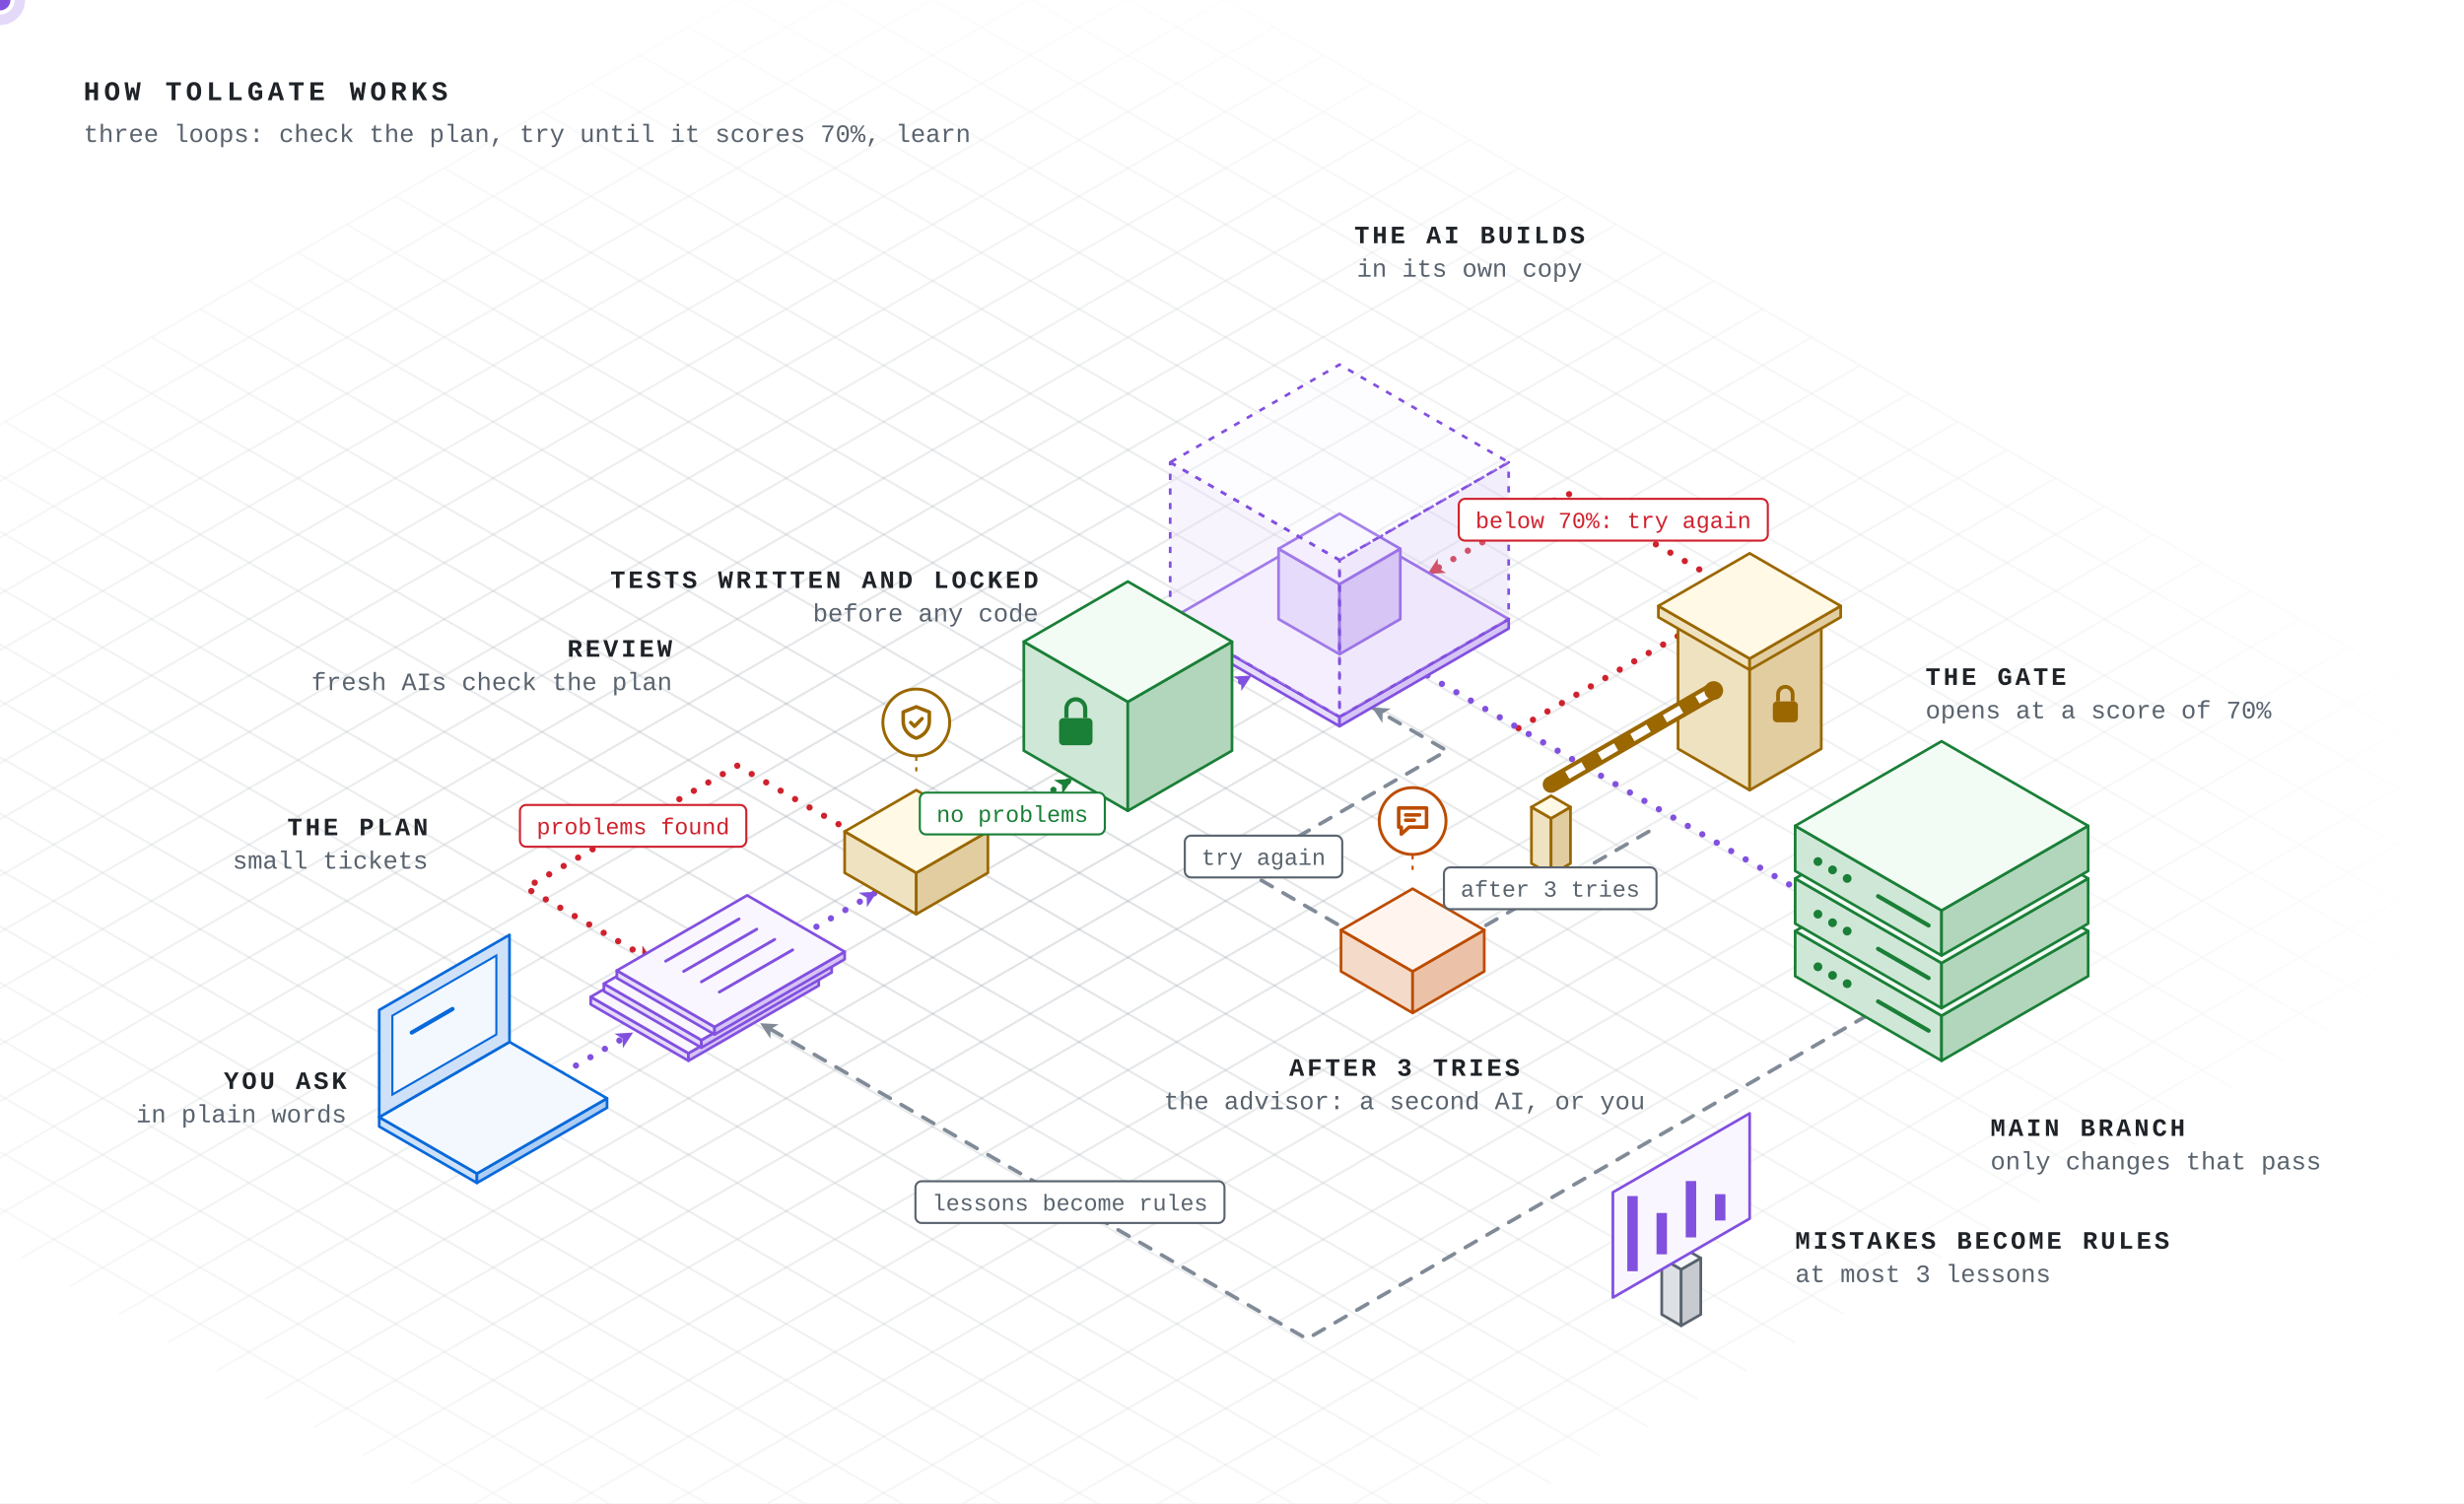
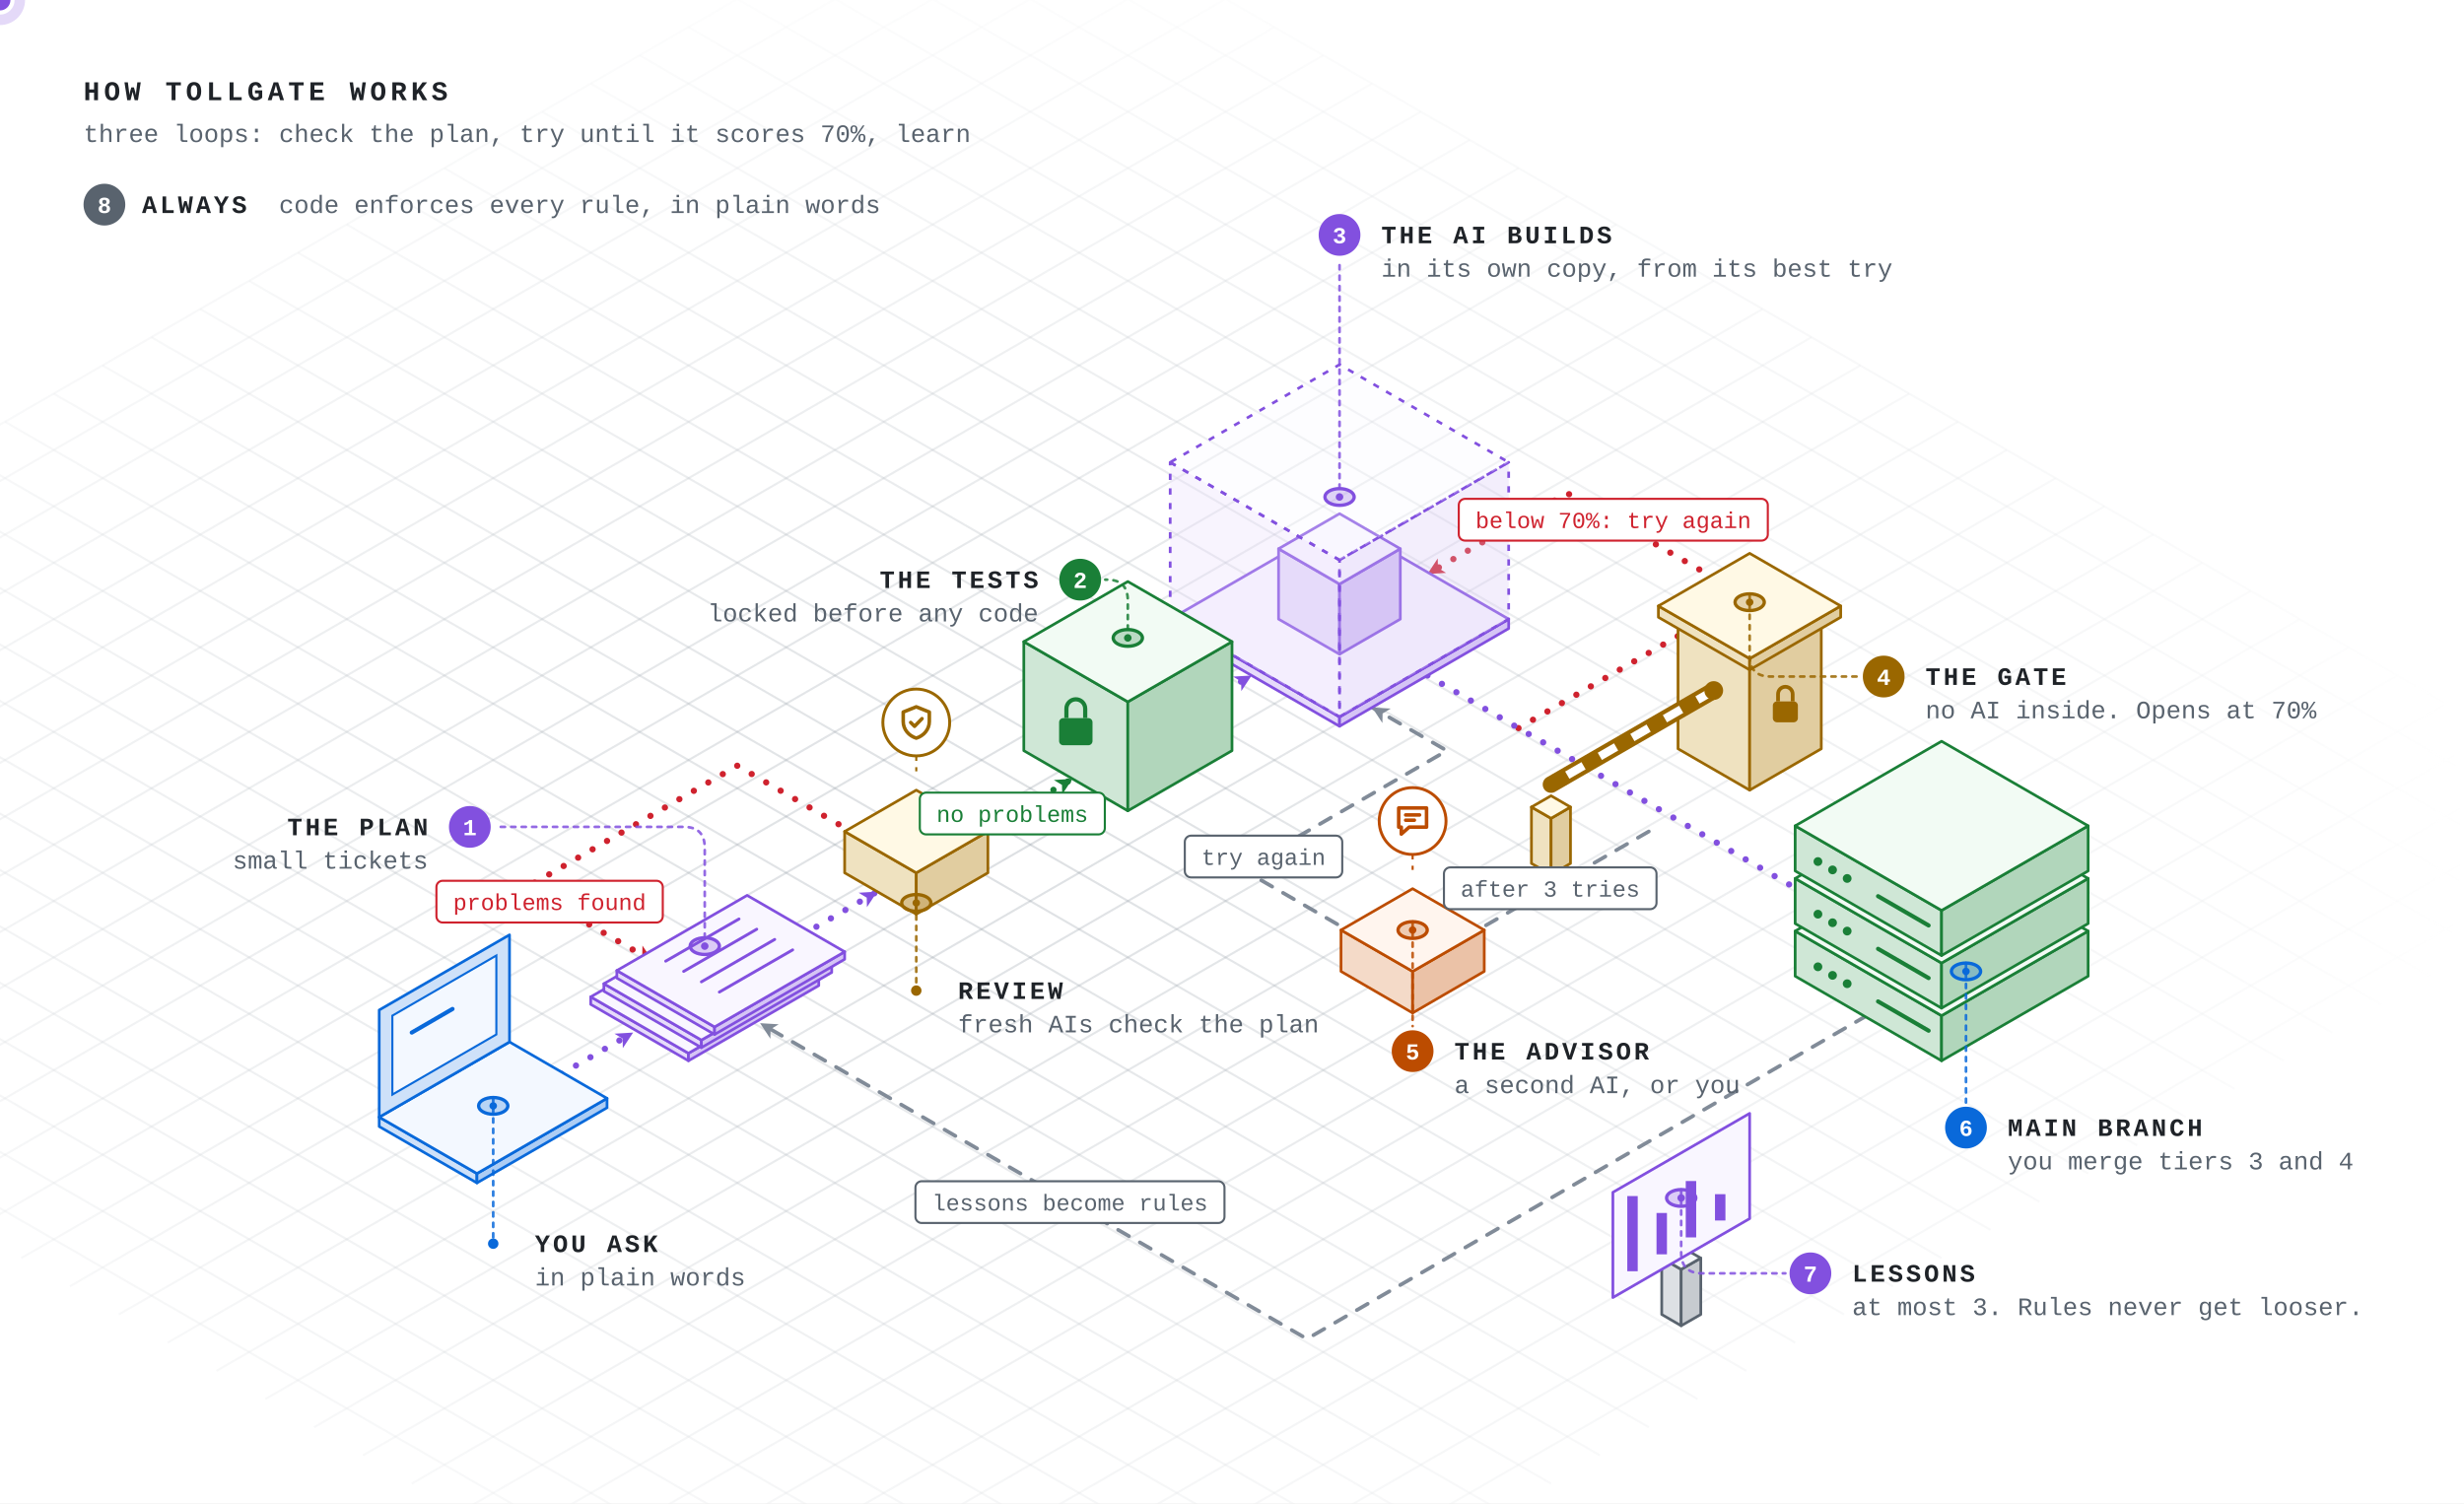
<svg xmlns="http://www.w3.org/2000/svg" viewBox="0 0 1180 720" width="1180" height="720" role="img" aria-labelledby="title desc" font-family="ui-monospace, SFMono-Regular, 'JetBrains Mono', 'Cascadia Mono', Menlo, Consolas, 'Liberation Mono', monospace">
  <defs>
    <radialGradient id="glow" cx="0.398" cy="0.556" r="0.6">
      <stop offset="0" stop-color="#fff" stop-opacity="1" />
      <stop offset="1" stop-color="#fff" stop-opacity="0" />
    </radialGradient>
    <mask id="fade">
      <rect width="1180" height="720" fill="url(#glow)" />
    </mask>
    <marker id="arrow-main" viewBox="0 0 10 10" refX="9" refY="5" markerWidth="10" markerHeight="10" markerUnits="userSpaceOnUse" orient="auto-start-reverse">
      <path d="M1,1 L9,5 L1,9 L3.2,5 z" fill="#8250df" />
    </marker>
    <marker id="arrow-side" viewBox="0 0 10 10" refX="9" refY="5" markerWidth="10" markerHeight="10" markerUnits="userSpaceOnUse" orient="auto-start-reverse">
      <path d="M1,1 L9,5 L1,9 L3.2,5 z" fill="#818b98" />
    </marker>
    <marker id="arrow-fail" viewBox="0 0 10 10" refX="9" refY="5" markerWidth="10" markerHeight="10" markerUnits="userSpaceOnUse" orient="auto-start-reverse">
      <path d="M1,1 L9,5 L1,9 L3.2,5 z" fill="#cf222e" />
    </marker>
    <marker id="arrow-pass" viewBox="0 0 10 10" refX="9" refY="5" markerWidth="10" markerHeight="10" markerUnits="userSpaceOnUse" orient="auto-start-reverse">
      <path d="M1,1 L9,5 L1,9 L3.2,5 z" fill="#1a7f37" />
    </marker>
  </defs>
-   <style>.main{stroke-width:3;stroke-dasharray:0 8;animation:flow .8s linear infinite}.side{stroke-width:1.8;stroke-dasharray:6 6;animation:side 1.6s linear infinite}@keyframes flow{to{stroke-dashoffset:-8}}@keyframes side{to{stroke-dashoffset:-12}}.still-arm{display:none}@media (prefers-reduced-motion:reduce){.main,.side{animation:none}.ticket,.moving-arm{display:none}.still-arm{display:inline}}</style>
+   <style>.main{stroke-width:3;stroke-dasharray:0 8;animation:flow .8s linear infinite}.side{stroke-width:1.8;stroke-dasharray:6 6;animation:side 1.6s linear infinite}@keyframes flow{to{stroke-dashoffset:-8}}@keyframes side{to{stroke-dashoffset:-12}}.still-arm{display:none}.pulse{transform-box:fill-box;transform-origin:center;opacity:0;animation:pulse 4.2s ease-out infinite}@keyframes pulse{0%{transform:scale(1);opacity:.8}25%{transform:scale(2.5);opacity:0}100%{opacity:0}}@media (prefers-reduced-motion:reduce){.main,.side,.pulse{animation:none}.ticket,.moving-arm{display:none}.still-arm{display:inline}}</style>
  <rect width="1180" height="720" fill="#ffffff" />
  <g mask="url(#fade)">
    <line x1="470.0" y1="-68.0" x2="-340.6" y2="400.0" stroke="#818b98" stroke-opacity="0.28" stroke-width="1" />
    <line x1="470.0" y1="-68.0" x2="1280.6" y2="400.0" stroke="#818b98" stroke-opacity="0.28" stroke-width="1" />
    <line x1="493.4" y1="-54.5" x2="-317.2" y2="413.5" stroke="#818b98" stroke-opacity="0.28" stroke-width="1" />
    <line x1="446.6" y1="-54.5" x2="1257.2" y2="413.5" stroke="#818b98" stroke-opacity="0.28" stroke-width="1" />
    <line x1="516.8" y1="-41.0" x2="-293.8" y2="427.0" stroke="#818b98" stroke-opacity="0.28" stroke-width="1" />
    <line x1="423.2" y1="-41.0" x2="1233.8" y2="427.0" stroke="#818b98" stroke-opacity="0.28" stroke-width="1" />
    <line x1="540.1" y1="-27.5" x2="-270.4" y2="440.5" stroke="#818b98" stroke-opacity="0.28" stroke-width="1" />
    <line x1="399.9" y1="-27.5" x2="1210.4" y2="440.5" stroke="#818b98" stroke-opacity="0.28" stroke-width="1" />
    <line x1="563.5" y1="-14.0" x2="-247.0" y2="454.0" stroke="#818b98" stroke-opacity="0.28" stroke-width="1" />
    <line x1="376.5" y1="-14.0" x2="1187.0" y2="454.0" stroke="#818b98" stroke-opacity="0.28" stroke-width="1" />
    <line x1="586.9" y1="-0.5" x2="-223.7" y2="467.5" stroke="#818b98" stroke-opacity="0.28" stroke-width="1" />
    <line x1="353.1" y1="-0.5" x2="1163.7" y2="467.5" stroke="#818b98" stroke-opacity="0.28" stroke-width="1" />
    <line x1="610.3" y1="13.0" x2="-200.3" y2="481.0" stroke="#818b98" stroke-opacity="0.28" stroke-width="1" />
    <line x1="329.7" y1="13.0" x2="1140.3" y2="481.0" stroke="#818b98" stroke-opacity="0.28" stroke-width="1" />
    <line x1="633.7" y1="26.5" x2="-176.9" y2="494.5" stroke="#818b98" stroke-opacity="0.28" stroke-width="1" />
    <line x1="306.3" y1="26.5" x2="1116.9" y2="494.5" stroke="#818b98" stroke-opacity="0.28" stroke-width="1" />
    <line x1="657.1" y1="40.0" x2="-153.5" y2="508.0" stroke="#818b98" stroke-opacity="0.28" stroke-width="1" />
    <line x1="282.9" y1="40.0" x2="1093.5" y2="508.0" stroke="#818b98" stroke-opacity="0.28" stroke-width="1" />
    <line x1="680.4" y1="53.5" x2="-130.1" y2="521.5" stroke="#818b98" stroke-opacity="0.28" stroke-width="1" />
    <line x1="259.6" y1="53.5" x2="1070.1" y2="521.5" stroke="#818b98" stroke-opacity="0.28" stroke-width="1" />
    <line x1="703.8" y1="67.0" x2="-106.8" y2="535.0" stroke="#818b98" stroke-opacity="0.28" stroke-width="1" />
    <line x1="236.2" y1="67.0" x2="1046.8" y2="535.0" stroke="#818b98" stroke-opacity="0.28" stroke-width="1" />
    <line x1="727.2" y1="80.5" x2="-83.4" y2="548.5" stroke="#818b98" stroke-opacity="0.28" stroke-width="1" />
    <line x1="212.8" y1="80.5" x2="1023.4" y2="548.5" stroke="#818b98" stroke-opacity="0.28" stroke-width="1" />
    <line x1="750.6" y1="94.0" x2="-60.0" y2="562.0" stroke="#818b98" stroke-opacity="0.28" stroke-width="1" />
    <line x1="189.4" y1="94.0" x2="1000.0" y2="562.0" stroke="#818b98" stroke-opacity="0.28" stroke-width="1" />
    <line x1="774.0" y1="107.5" x2="-36.6" y2="575.5" stroke="#818b98" stroke-opacity="0.28" stroke-width="1" />
    <line x1="166.0" y1="107.5" x2="976.6" y2="575.5" stroke="#818b98" stroke-opacity="0.28" stroke-width="1" />
    <line x1="797.3" y1="121.0" x2="-13.2" y2="589.0" stroke="#818b98" stroke-opacity="0.28" stroke-width="1" />
    <line x1="142.7" y1="121.0" x2="953.2" y2="589.0" stroke="#818b98" stroke-opacity="0.28" stroke-width="1" />
    <line x1="820.7" y1="134.5" x2="10.2" y2="602.5" stroke="#818b98" stroke-opacity="0.28" stroke-width="1" />
    <line x1="119.3" y1="134.5" x2="929.8" y2="602.5" stroke="#818b98" stroke-opacity="0.28" stroke-width="1" />
    <line x1="844.1" y1="148.0" x2="33.5" y2="616.0" stroke="#818b98" stroke-opacity="0.28" stroke-width="1" />
    <line x1="95.9" y1="148.0" x2="906.5" y2="616.0" stroke="#818b98" stroke-opacity="0.28" stroke-width="1" />
    <line x1="867.5" y1="161.5" x2="56.9" y2="629.5" stroke="#818b98" stroke-opacity="0.28" stroke-width="1" />
    <line x1="72.5" y1="161.5" x2="883.1" y2="629.5" stroke="#818b98" stroke-opacity="0.28" stroke-width="1" />
    <line x1="890.9" y1="175.0" x2="80.3" y2="643.0" stroke="#818b98" stroke-opacity="0.28" stroke-width="1" />
    <line x1="49.1" y1="175.0" x2="859.7" y2="643.0" stroke="#818b98" stroke-opacity="0.28" stroke-width="1" />
    <line x1="914.3" y1="188.5" x2="103.7" y2="656.5" stroke="#818b98" stroke-opacity="0.28" stroke-width="1" />
    <line x1="25.7" y1="188.5" x2="836.3" y2="656.5" stroke="#818b98" stroke-opacity="0.28" stroke-width="1" />
    <line x1="937.6" y1="202.0" x2="127.1" y2="670.0" stroke="#818b98" stroke-opacity="0.28" stroke-width="1" />
    <line x1="2.4" y1="202.0" x2="812.9" y2="670.0" stroke="#818b98" stroke-opacity="0.28" stroke-width="1" />
    <line x1="961.0" y1="215.5" x2="150.4" y2="683.5" stroke="#818b98" stroke-opacity="0.28" stroke-width="1" />
    <line x1="-21.0" y1="215.5" x2="789.6" y2="683.5" stroke="#818b98" stroke-opacity="0.28" stroke-width="1" />
    <line x1="984.4" y1="229.0" x2="173.8" y2="697.0" stroke="#818b98" stroke-opacity="0.28" stroke-width="1" />
    <line x1="-44.4" y1="229.0" x2="766.2" y2="697.0" stroke="#818b98" stroke-opacity="0.28" stroke-width="1" />
    <line x1="1007.8" y1="242.5" x2="197.2" y2="710.5" stroke="#818b98" stroke-opacity="0.28" stroke-width="1" />
    <line x1="-67.8" y1="242.5" x2="742.8" y2="710.5" stroke="#818b98" stroke-opacity="0.28" stroke-width="1" />
    <line x1="1031.2" y1="256.0" x2="220.6" y2="724.0" stroke="#818b98" stroke-opacity="0.28" stroke-width="1" />
    <line x1="-91.2" y1="256.0" x2="719.4" y2="724.0" stroke="#818b98" stroke-opacity="0.28" stroke-width="1" />
    <line x1="1054.6" y1="269.5" x2="244.0" y2="737.5" stroke="#818b98" stroke-opacity="0.28" stroke-width="1" />
    <line x1="-114.6" y1="269.5" x2="696.0" y2="737.5" stroke="#818b98" stroke-opacity="0.28" stroke-width="1" />
    <line x1="1077.9" y1="283.0" x2="267.4" y2="751.0" stroke="#818b98" stroke-opacity="0.28" stroke-width="1" />
    <line x1="-137.9" y1="283.0" x2="672.6" y2="751.0" stroke="#818b98" stroke-opacity="0.28" stroke-width="1" />
    <line x1="1101.3" y1="296.5" x2="290.7" y2="764.5" stroke="#818b98" stroke-opacity="0.28" stroke-width="1" />
    <line x1="-161.3" y1="296.5" x2="649.3" y2="764.5" stroke="#818b98" stroke-opacity="0.28" stroke-width="1" />
    <line x1="1124.7" y1="310.0" x2="314.1" y2="778.0" stroke="#818b98" stroke-opacity="0.28" stroke-width="1" />
    <line x1="-184.7" y1="310.0" x2="625.9" y2="778.0" stroke="#818b98" stroke-opacity="0.28" stroke-width="1" />
    <line x1="1148.1" y1="323.5" x2="337.5" y2="791.5" stroke="#818b98" stroke-opacity="0.28" stroke-width="1" />
    <line x1="-208.1" y1="323.5" x2="602.5" y2="791.5" stroke="#818b98" stroke-opacity="0.28" stroke-width="1" />
    <line x1="1171.5" y1="337.0" x2="360.9" y2="805.0" stroke="#818b98" stroke-opacity="0.28" stroke-width="1" />
    <line x1="-231.5" y1="337.0" x2="579.1" y2="805.0" stroke="#818b98" stroke-opacity="0.28" stroke-width="1" />
    <line x1="1194.8" y1="350.5" x2="384.3" y2="818.5" stroke="#818b98" stroke-opacity="0.28" stroke-width="1" />
    <line x1="-254.8" y1="350.5" x2="555.7" y2="818.5" stroke="#818b98" stroke-opacity="0.28" stroke-width="1" />
    <line x1="1218.2" y1="364.0" x2="407.6" y2="832.0" stroke="#818b98" stroke-opacity="0.28" stroke-width="1" />
    <line x1="-278.2" y1="364.0" x2="532.4" y2="832.0" stroke="#818b98" stroke-opacity="0.28" stroke-width="1" />
    <line x1="1241.6" y1="377.5" x2="431.0" y2="845.5" stroke="#818b98" stroke-opacity="0.28" stroke-width="1" />
    <line x1="-301.6" y1="377.5" x2="509.0" y2="845.5" stroke="#818b98" stroke-opacity="0.28" stroke-width="1" />
    <line x1="1265.0" y1="391.0" x2="454.4" y2="859.0" stroke="#818b98" stroke-opacity="0.28" stroke-width="1" />
    <line x1="-325.0" y1="391.0" x2="485.6" y2="859.0" stroke="#818b98" stroke-opacity="0.28" stroke-width="1" />
  </g>
  <polyline class="main" points="415.4,402.7 353.1,366.7 251.8,425.2 312.6,460.3" fill="none" stroke="#cf222e" stroke-linecap="round" stroke-linejoin="round" marker-end="url(#arrow-fail)" />
  <polyline class="main" points="727.2,348.7 836.3,285.7 750.6,236.2 683.6,274.9" fill="none" stroke="#cf222e" stroke-linecap="round" stroke-linejoin="round" marker-end="url(#arrow-fail)" />
  <polyline class="side" points="894.0,486.4 625.9,641.2 364.0,490.0" fill="none" stroke="#818b98" stroke-linecap="round" stroke-linejoin="round" marker-end="url(#arrow-side)" />
  <polyline class="side" points="789.6,398.2 695.2,452.6" fill="none" stroke="#818b98" stroke-linecap="round" stroke-linejoin="round" marker-end="url(#arrow-side)" />
  <polyline class="side" points="650.8,448.6 594.7,416.2 692.9,359.5 657.1,338.8" fill="none" stroke="#818b98" stroke-linecap="round" stroke-linejoin="round" marker-end="url(#arrow-side)" />
  <polyline class="main" points="268.9,514.3 303.2,494.5" fill="none" stroke="#8250df" stroke-linecap="round" stroke-linejoin="round" marker-end="url(#arrow-main)" />
  <polyline class="main" points="370.2,455.8 420.1,427.0" fill="none" stroke="#8250df" stroke-linecap="round" stroke-linejoin="round" marker-end="url(#arrow-main)" />
  <polyline class="main" points="456.0,406.3 513.6,373.0" fill="none" stroke="#1a7f37" stroke-linecap="round" stroke-linejoin="round" marker-end="url(#arrow-pass)" />
  <polyline class="main" points="566.6,342.4 599.4,323.5" fill="none" stroke="#8250df" stroke-linecap="round" stroke-linejoin="round" marker-end="url(#arrow-main)" />
  <polyline class="main" points="683.6,323.5 893.2,444.6" fill="none" stroke="#8250df" stroke-linecap="round" stroke-linejoin="round" marker-end="url(#arrow-main)" />
  <polygon points="560.4,296.5 641.5,343.3 641.5,347.8 560.4,301.0" fill="#e6dbfa" stroke="#8250df" stroke-width="1.3" stroke-linejoin="round" />
  <polygon points="641.5,343.3 722.5,296.5 722.5,301.0 641.5,347.8" fill="#d5c4f5" stroke="#8250df" stroke-width="1.3" stroke-linejoin="round" />
  <polygon points="560.4,296.5 641.5,343.3 722.5,296.5 641.5,249.7" fill="#f9f6ff" stroke="#8250df" stroke-width="1.3" stroke-linejoin="round" />
  <polygon points="612.3,262.8 641.5,279.7 641.5,313.3 612.3,296.5" fill="#e6dbfa" stroke="#8250df" stroke-width="1.3" stroke-linejoin="round" />
  <polygon points="641.5,279.7 670.6,262.8 670.6,296.5 641.5,313.3" fill="#d5c4f5" stroke="#8250df" stroke-width="1.3" stroke-linejoin="round" />
  <polygon points="612.3,262.8 641.5,279.7 670.6,262.8 641.5,246.0" fill="#f9f6ff" stroke="#8250df" stroke-width="1.3" stroke-linejoin="round" />
  <polygon points="560.4,221.4 641.5,268.2 641.5,343.3 560.4,296.5" fill="#e6dbfa" stroke="#8250df" stroke-width="1.3" stroke-linejoin="round" fill-opacity="0.3" stroke-dasharray="3 4" />
  <polygon points="641.5,268.2 722.5,221.4 722.5,296.5 641.5,343.3" fill="#d5c4f5" stroke="#8250df" stroke-width="1.3" stroke-linejoin="round" fill-opacity="0.3" stroke-dasharray="3 4" />
  <polygon points="560.4,221.4 641.5,268.2 722.5,221.4 641.5,174.6" fill="#f9f6ff" stroke="#8250df" stroke-width="1.3" stroke-linejoin="round" fill-opacity="0.3" stroke-dasharray="3 4" />
  <polygon points="803.6,295.6 837.9,315.4 837.9,378.4 803.6,358.6" fill="#efe2c0" stroke="#9a6700" stroke-width="1.3" stroke-linejoin="round" />
  <polygon points="837.9,315.4 872.2,295.6 872.2,358.6 837.9,378.4" fill="#e1cda0" stroke="#9a6700" stroke-width="1.3" stroke-linejoin="round" />
  <polygon points="803.6,295.6 837.9,315.4 872.2,295.6 837.9,275.8" fill="#fff9e5" stroke="#9a6700" stroke-width="1.3" stroke-linejoin="round" />
  <polygon points="794.2,290.2 837.9,315.4 837.9,320.8 794.2,295.6" fill="#efe2c0" stroke="#9a6700" stroke-width="1.3" stroke-linejoin="round" />
  <polygon points="837.9,315.4 881.5,290.2 881.5,295.6 837.9,320.8" fill="#e1cda0" stroke="#9a6700" stroke-width="1.3" stroke-linejoin="round" />
  <polygon points="794.2,290.2 837.9,315.4 881.5,290.2 837.9,265.0" fill="#fff9e5" stroke="#9a6700" stroke-width="1.3" stroke-linejoin="round" />
  <rect x="849.0" y="335.9" width="12" height="10" rx="2" fill="#9a6700" />
  <path d="M851.5,335.9 v-3.5 a3.5,3.5 0 0 1 7,0 v3.5" fill="none" stroke="#9a6700" stroke-width="1.8" />
  <polygon points="733.4,386.5 742.8,391.9 742.8,418.9 733.4,413.5" fill="#efe2c0" stroke="#9a6700" stroke-width="1.3" stroke-linejoin="round" />
  <polygon points="742.8,391.9 752.1,386.5 752.1,413.5 742.8,418.9" fill="#e1cda0" stroke="#9a6700" stroke-width="1.3" stroke-linejoin="round" />
  <polygon points="733.4,386.5 742.8,391.9 752.1,386.5 742.8,381.1" fill="#fff9e5" stroke="#9a6700" stroke-width="1.3" stroke-linejoin="round" />
  <g class="moving-arm">
    <line x1="820.7" y1="330.7" x2="742.8" y2="375.7" stroke="#9a6700" stroke-width="8" stroke-linecap="round" />
    <line x1="820.7" y1="330.7" x2="742.8" y2="375.7" stroke="#ffffff" stroke-width="4" stroke-dasharray="9 9" />
    <animateTransform attributeName="transform" type="rotate" values="0 820.7 330.7;0 820.7 330.7;80 820.7 330.7;80 820.7 330.7;0 820.7 330.7;0 820.7 330.7" keyTimes="0;0.703;0.734;0.857;0.887;1" dur="14.64s" repeatCount="indefinite" />
  </g>
  <g class="still-arm">
    <line x1="820.7" y1="330.7" x2="742.8" y2="375.7" stroke="#9a6700" stroke-width="8" stroke-linecap="round" />
    <line x1="820.7" y1="330.7" x2="742.8" y2="375.7" stroke="#ffffff" stroke-width="4" stroke-dasharray="9 9" />
  </g>
  <circle cx="820.7" cy="330.7" r="4.5" fill="#9a6700" />
  <polygon points="490.3,307.3 540.1,336.1 540.1,388.3 490.3,359.5" fill="#cfe7d6" stroke="#1a7f37" stroke-width="1.3" stroke-linejoin="round" />
  <polygon points="540.1,336.1 590.0,307.3 590.0,359.5 540.1,388.3" fill="#b1d6bb" stroke="#1a7f37" stroke-width="1.3" stroke-linejoin="round" />
  <polygon points="490.3,307.3 540.1,336.1 590.0,307.3 540.1,278.5" fill="#f2fbf4" stroke="#1a7f37" stroke-width="1.3" stroke-linejoin="round" />
  <rect x="507.2" y="343.9" width="16" height="13" rx="2" fill="#1a7f37" />
  <path d="M510.7,343.9 v-4.5 a4.5,4.5 0 0 1 9,0 v4.5" fill="none" stroke="#1a7f37" stroke-width="2" />
  <polygon points="404.5,398.2 438.8,418.0 438.8,437.8 404.5,418.0" fill="#efe2c0" stroke="#9a6700" stroke-width="1.3" stroke-linejoin="round" />
  <polygon points="438.8,418.0 473.1,398.2 473.1,418.0 438.8,437.8" fill="#e1cda0" stroke="#9a6700" stroke-width="1.3" stroke-linejoin="round" />
  <polygon points="404.5,398.2 438.8,418.0 473.1,398.2 438.8,378.4" fill="#fff9e5" stroke="#9a6700" stroke-width="1.3" stroke-linejoin="round" />
  <line x1="438.8" y1="369.4" x2="438.8" y2="362.0" stroke="#9a6700" stroke-width="1" stroke-dasharray="2 3" />
  <circle cx="438.8" cy="346.0" r="16" fill="#ffffff" stroke="#9a6700" stroke-width="1.4" />
  <g transform="translate(428.8,336.0) scale(0.8333)" fill="none" stroke="#9a6700" stroke-width="2.04" stroke-linecap="round" stroke-linejoin="round">
    <path d="M12 3l7.5 3v5.5c0 4.4-3.2 8.2-7.5 9.5c-4.3-1.3-7.5-5.1-7.5-9.5V6z" />
    <path d="M8.8 12l2.2 2.2l4.3-4.4" />
  </g>
  <polygon points="642.2,445.4 676.5,465.2 676.5,485.1 642.2,465.2" fill="#f4dac8" stroke="#bc4c00" stroke-width="1.3" stroke-linejoin="round" />
  <polygon points="676.5,465.2 710.8,445.4 710.8,465.2 676.5,485.1" fill="#ebc2a7" stroke="#bc4c00" stroke-width="1.3" stroke-linejoin="round" />
  <polygon points="642.2,445.4 676.5,465.2 710.8,445.4 676.5,425.6" fill="#fff5ee" stroke="#bc4c00" stroke-width="1.3" stroke-linejoin="round" />
  <line x1="676.5" y1="416.6" x2="676.5" y2="409.2" stroke="#bc4c00" stroke-width="1" stroke-dasharray="2 3" />
  <circle cx="676.5" cy="393.2" r="16" fill="#ffffff" stroke="#bc4c00" stroke-width="1.4" />
  <g transform="translate(666.5,383.2) scale(0.8333)" fill="none" stroke="#bc4c00" stroke-width="2.04" stroke-linecap="round" stroke-linejoin="round">
    <path d="M4 4.5h16v11H10l-4.5 4v-4H4z" />
    <path d="M8 8.5h8M8 11.5h5" />
  </g>
  <polygon points="859.7,445.9 929.8,486.4 929.8,508.0 859.7,467.5" fill="#cfe7d6" stroke="#1a7f37" stroke-width="1.3" stroke-linejoin="round" />
  <polygon points="929.8,486.4 1000.0,445.9 1000.0,467.5 929.8,508.0" fill="#b1d6bb" stroke="#1a7f37" stroke-width="1.3" stroke-linejoin="round" />
  <polygon points="859.7,445.9 929.8,486.4 1000.0,445.9 929.8,405.4" fill="#f2fbf4" stroke="#1a7f37" stroke-width="1.3" stroke-linejoin="round" />
  <circle cx="870.6" cy="463.0" r="2.1" fill="#1a7f37" />
  <circle cx="877.6" cy="467.1" r="2.1" fill="#1a7f37" />
  <circle cx="884.6" cy="471.1" r="2.1" fill="#1a7f37" />
  <line x1="899.4" y1="479.6" x2="923.6" y2="493.6" stroke="#1a7f37" stroke-width="2" stroke-linecap="round" />
  <polygon points="859.7,420.7 929.8,461.2 929.8,482.8 859.7,442.3" fill="#cfe7d6" stroke="#1a7f37" stroke-width="1.3" stroke-linejoin="round" />
  <polygon points="929.8,461.2 1000.0,420.7 1000.0,442.3 929.8,482.8" fill="#b1d6bb" stroke="#1a7f37" stroke-width="1.3" stroke-linejoin="round" />
  <polygon points="859.7,420.7 929.8,461.2 1000.0,420.7 929.8,380.2" fill="#f2fbf4" stroke="#1a7f37" stroke-width="1.3" stroke-linejoin="round" />
  <circle cx="870.6" cy="437.8" r="2.1" fill="#1a7f37" />
  <circle cx="877.6" cy="441.9" r="2.1" fill="#1a7f37" />
  <circle cx="884.6" cy="445.9" r="2.1" fill="#1a7f37" />
  <line x1="899.4" y1="454.4" x2="923.6" y2="468.4" stroke="#1a7f37" stroke-width="2" stroke-linecap="round" />
  <polygon points="859.7,395.5 929.8,436.0 929.8,457.6 859.7,417.1" fill="#cfe7d6" stroke="#1a7f37" stroke-width="1.3" stroke-linejoin="round" />
  <polygon points="929.8,436.0 1000.0,395.5 1000.0,417.1 929.8,457.6" fill="#b1d6bb" stroke="#1a7f37" stroke-width="1.3" stroke-linejoin="round" />
  <polygon points="859.7,395.5 929.8,436.0 1000.0,395.5 929.8,355.0" fill="#f2fbf4" stroke="#1a7f37" stroke-width="1.3" stroke-linejoin="round" />
  <circle cx="870.6" cy="412.6" r="2.1" fill="#1a7f37" />
  <circle cx="877.6" cy="416.6" r="2.1" fill="#1a7f37" />
  <circle cx="884.6" cy="420.7" r="2.1" fill="#1a7f37" />
  <line x1="899.4" y1="429.2" x2="923.6" y2="443.2" stroke="#1a7f37" stroke-width="2" stroke-linecap="round" />
  <polygon points="282.9,477.4 329.7,504.4 329.7,508.0 282.9,481.0" fill="#e6dbfa" stroke="#8250df" stroke-width="1.3" stroke-linejoin="round" />
  <polygon points="329.7,504.4 392.1,468.4 392.1,472.0 329.7,508.0" fill="#d5c4f5" stroke="#8250df" stroke-width="1.3" stroke-linejoin="round" />
  <polygon points="282.9,477.4 329.7,504.4 392.1,468.4 345.3,441.4" fill="#f9f6ff" stroke="#8250df" stroke-width="1.3" stroke-linejoin="round" />
  <polygon points="289.2,471.1 335.9,498.1 335.9,501.7 289.2,474.7" fill="#e6dbfa" stroke="#8250df" stroke-width="1.3" stroke-linejoin="round" />
  <polygon points="335.9,498.1 398.3,462.1 398.3,465.7 335.9,501.7" fill="#d5c4f5" stroke="#8250df" stroke-width="1.3" stroke-linejoin="round" />
  <polygon points="289.2,471.1 335.9,498.1 398.3,462.1 351.5,435.1" fill="#f9f6ff" stroke="#8250df" stroke-width="1.3" stroke-linejoin="round" />
  <polygon points="295.4,464.8 342.2,491.8 342.2,495.4 295.4,468.4" fill="#e6dbfa" stroke="#8250df" stroke-width="1.3" stroke-linejoin="round" />
  <polygon points="342.2,491.8 404.5,455.8 404.5,459.4 342.2,495.4" fill="#d5c4f5" stroke="#8250df" stroke-width="1.3" stroke-linejoin="round" />
  <polygon points="295.4,464.8 342.2,491.8 404.5,455.8 357.8,428.8" fill="#f9f6ff" stroke="#8250df" stroke-width="1.3" stroke-linejoin="round" />
  <line x1="353.9" y1="440.1" x2="318.8" y2="460.3" stroke="#8250df" stroke-width="1.4" stroke-linecap="round" />
  <line x1="362.4" y1="445.0" x2="327.4" y2="465.2" stroke="#8250df" stroke-width="1.4" stroke-linecap="round" />
  <line x1="371.0" y1="449.9" x2="335.9" y2="470.2" stroke="#8250df" stroke-width="1.4" stroke-linecap="round" />
  <line x1="379.6" y1="454.9" x2="344.5" y2="475.1" stroke="#8250df" stroke-width="1.4" stroke-linecap="round" />
  <polygon points="181.6,535.0 228.4,562.0 228.4,566.5 181.6,539.5" fill="#cee1f9" stroke="#0969da" stroke-width="1.3" stroke-linejoin="round" />
  <polygon points="228.4,562.0 290.7,526.0 290.7,530.5 228.4,566.5" fill="#adcdf4" stroke="#0969da" stroke-width="1.3" stroke-linejoin="round" />
  <polygon points="181.6,535.0 228.4,562.0 290.7,526.0 244.0,499.0" fill="#f3f8ff" stroke="#0969da" stroke-width="1.3" stroke-linejoin="round" />
  <polygon points="244.0,499.0 181.6,535.0 181.6,483.7 244.0,447.7" fill="#cee1f9" stroke="#0969da" stroke-width="1.3" stroke-linejoin="round" />
  <polygon points="237.7,495.4 187.9,524.2 187.9,486.4 237.7,457.6" fill="#f3f8ff" stroke="#0969da" stroke-width="1" />
  <line x1="197.2" y1="494.5" x2="216.7" y2="483.2" stroke="#0969da" stroke-width="2" stroke-linecap="round" />
  <polygon points="795.8,602.5 805.1,607.9 805.1,634.9 795.8,629.5" fill="#dde0e4" stroke="#59636e" stroke-width="1.3" stroke-linejoin="round" />
  <polygon points="805.1,607.9 814.5,602.5 814.5,629.5 805.1,634.9" fill="#c7cbd0" stroke="#59636e" stroke-width="1.3" stroke-linejoin="round" />
  <polygon points="795.8,602.5 805.1,607.9 814.5,602.5 805.1,597.1" fill="#f6f8fa" stroke="#59636e" stroke-width="1.3" stroke-linejoin="round" />
  <polygon points="837.9,583.6 772.4,621.4 772.4,571.0 837.9,533.2" fill="#f9f6ff" stroke="#8250df" stroke-width="1.3" stroke-linejoin="round" />
  <line x1="823.8" y1="584.5" x2="823.8" y2="571.9" stroke="#8250df" stroke-width="5" />
  <line x1="809.8" y1="592.6" x2="809.8" y2="565.6" stroke="#8250df" stroke-width="5" />
  <line x1="795.8" y1="600.7" x2="795.8" y2="580.9" stroke="#8250df" stroke-width="5" />
  <line x1="781.8" y1="608.8" x2="781.8" y2="572.8" stroke="#8250df" stroke-width="5" />
  <text x="40" y="48" font-size="13" font-weight="700" letter-spacing="2" fill="#1f2328">HOW TOLLGATE WORKS</text>
  <text x="40" y="68" font-size="12" fill="#59636e">three loops: check the plan, try until it scores 70%, learn</text>
-   <rect x="249.0" y="385.5" width="108.4" height="20" rx="3" fill="#ffffff" stroke="#cf222e" />
-   <text x="303.2" y="399.5" text-anchor="middle" font-size="11" fill="#cf222e">problems found</text>
+   <g class="pin" data-n="8">
+     <circle cx="50.0" cy="98.0" r="10" fill="#59636e" />
+     <text x="50.0" y="102.0" text-anchor="middle" font-size="11" font-weight="700" fill="#ffffff">8</text>
+     <text x="68.0" y="102.0" font-size="12" font-weight="700" letter-spacing="1.4" fill="#1f2328">ALWAYS</text>
+     <text x="133.6" y="102.0" font-size="12" fill="#59636e">code enforces every rule, in plain words</text>
+   </g>
+   <rect x="209.0" y="421.8" width="108.4" height="20" rx="3" fill="#ffffff" stroke="#cf222e" />
+   <text x="263.2" y="435.8" text-anchor="middle" font-size="11" fill="#cf222e">problems found</text>
  <rect x="698.6" y="238.9" width="148.0" height="20" rx="3" fill="#ffffff" stroke="#cf222e" />
  <text x="772.6" y="252.9" text-anchor="middle" font-size="11" fill="#cf222e">below 70%: try again</text>
  <rect x="438.4" y="565.7" width="148.0" height="20" rx="3" fill="#ffffff" stroke="#59636e" />
  <text x="512.4" y="579.7" text-anchor="middle" font-size="11" fill="#59636e">lessons become rules</text>
  <rect x="691.5" y="415.4" width="101.8" height="20" rx="3" fill="#ffffff" stroke="#59636e" />
  <text x="742.4" y="429.4" text-anchor="middle" font-size="11" fill="#59636e">after 3 tries</text>
  <rect x="567.4" y="400.2" width="75.4" height="20" rx="3" fill="#ffffff" stroke="#59636e" />
  <text x="605.1" y="414.2" text-anchor="middle" font-size="11" fill="#59636e">try again</text>
  <rect x="440.5" y="379.6" width="88.6" height="20" rx="3" fill="#ffffff" stroke="#1a7f37" />
  <text x="484.8" y="393.6" text-anchor="middle" font-size="11" fill="#1a7f37">no problems</text>
-   <text x="953.2" y="544.0" text-anchor="start" font-size="12" font-weight="700" letter-spacing="1.4" fill="#1f2328">MAIN BRANCH</text>
-   <text x="953.2" y="560.0" text-anchor="start" font-size="12" fill="#59636e">only changes that pass</text>
-   <text x="703.8" y="116.5" text-anchor="middle" font-size="12" font-weight="700" letter-spacing="1.4" fill="#1f2328">THE AI BUILDS</text>
-   <text x="703.8" y="132.5" text-anchor="middle" font-size="12" fill="#59636e">in its own copy</text>
-   <text x="922.1" y="328.0" text-anchor="start" font-size="12" font-weight="700" letter-spacing="1.4" fill="#1f2328">THE GATE</text>
-   <text x="922.1" y="344.0" text-anchor="start" font-size="12" fill="#59636e">opens at a score of 70%</text>
-   <text x="672.6" y="515.2" text-anchor="middle" font-size="12" font-weight="700" letter-spacing="1.4" fill="#1f2328">AFTER 3 TRIES</text>
-   <text x="672.6" y="531.2" text-anchor="middle" font-size="12" fill="#59636e">the advisor: a second AI, or you</text>
-   <text x="497.3" y="281.6" text-anchor="end" font-size="12" font-weight="700" letter-spacing="1.4" fill="#1f2328">TESTS WRITTEN AND LOCKED</text>
-   <text x="497.3" y="297.6" text-anchor="end" font-size="12" fill="#59636e">before any code</text>
-   <text x="321.9" y="314.5" text-anchor="end" font-size="12" font-weight="700" letter-spacing="1.4" fill="#1f2328">REVIEW</text>
-   <text x="321.9" y="330.5" text-anchor="end" font-size="12" fill="#59636e">fresh AIs check the plan</text>
-   <text x="205.0" y="400.0" text-anchor="end" font-size="12" font-weight="700" letter-spacing="1.4" fill="#1f2328">THE PLAN</text>
-   <text x="205.0" y="416.0" text-anchor="end" font-size="12" fill="#59636e">small tickets</text>
-   <text x="166.0" y="521.5" text-anchor="end" font-size="12" font-weight="700" letter-spacing="1.4" fill="#1f2328">YOU ASK</text>
-   <text x="166.0" y="537.5" text-anchor="end" font-size="12" fill="#59636e">in plain words</text>
-   <text x="859.7" y="598.0" text-anchor="start" font-size="12" font-weight="700" letter-spacing="1.4" fill="#1f2328">MISTAKES BECOME RULES</text>
-   <text x="859.7" y="614.0" text-anchor="start" font-size="12" fill="#59636e">at most 3 lessons</text>
+   <g class="pin" data-n="">
+     <path d="M236.2,525.6 L236.2,592.6" fill="none" stroke="#0969da" stroke-width="1.3" stroke-opacity="0.85" stroke-dasharray="2 3" stroke-linecap="round" />
+     <ellipse cx="236.2" cy="529.6" rx="7" ry="4" fill="#0969da" fill-opacity="0.25" stroke="#0969da" stroke-width="1.6" />
+     <circle cx="236.2" cy="529.6" r="1.8" fill="#0969da" />
+     <circle cx="236.2" cy="595.6" r="2.5" fill="#0969da" />
+     <text x="256.2" y="599.6" text-anchor="start" font-size="12" font-weight="700" letter-spacing="1.4" fill="#1f2328">YOU ASK</text>
+     <text x="256.2" y="615.6" text-anchor="start" font-size="12" fill="#59636e">in plain words</text>
+   </g>
+   <g class="pin" data-n="1">
+     <path d="M337.5,449.1 L337.5,406.0 Q337.5,396.0 327.5,396.0 L237.0,396.0" fill="none" stroke="#8250df" stroke-width="1.3" stroke-opacity="0.85" stroke-dasharray="2 3" stroke-linecap="round" />
+     <ellipse cx="337.5" cy="453.1" rx="7" ry="4" fill="#8250df" fill-opacity="0.25" stroke="#8250df" stroke-width="1.6" />
+     <circle cx="337.5" cy="453.1" r="1.8" fill="#8250df" />
+     <ellipse class="pulse" cx="337.5" cy="453.1" rx="7" ry="4" fill="none" stroke="#8250df" stroke-width="1.2" style="animation-delay:0.0s" />
+     <circle cx="225.0" cy="396.0" r="10" fill="#8250df" />
+     <text x="225.0" y="400.0" text-anchor="middle" font-size="11" font-weight="700" fill="#ffffff">1</text>
+     <text x="205.0" y="400.0" text-anchor="end" font-size="12" font-weight="700" letter-spacing="1.4" fill="#1f2328">THE PLAN</text>
+     <text x="205.0" y="416.0" text-anchor="end" font-size="12" fill="#59636e">small tickets</text>
+   </g>
+   <g class="pin" data-n="">
+     <path d="M438.8,428.4 L438.8,471.4" fill="none" stroke="#9a6700" stroke-width="1.3" stroke-opacity="0.85" stroke-dasharray="2 3" stroke-linecap="round" />
+     <ellipse cx="438.8" cy="432.4" rx="7" ry="4" fill="#9a6700" fill-opacity="0.25" stroke="#9a6700" stroke-width="1.6" />
+     <circle cx="438.8" cy="432.4" r="1.8" fill="#9a6700" />
+     <circle cx="438.8" cy="474.4" r="2.5" fill="#9a6700" />
+     <text x="458.8" y="478.4" text-anchor="start" font-size="12" font-weight="700" letter-spacing="1.4" fill="#1f2328">REVIEW</text>
+     <text x="458.8" y="494.4" text-anchor="start" font-size="12" fill="#59636e">fresh AIs check the plan</text>
+   </g>
+   <g class="pin" data-n="2">
+     <path d="M540.1,301.5 L540.1,287.6 Q540.1,277.6 530.1,277.6 L529.3,277.6" fill="none" stroke="#1a7f37" stroke-width="1.3" stroke-opacity="0.85" stroke-dasharray="2 3" stroke-linecap="round" />
+     <ellipse cx="540.1" cy="305.5" rx="7" ry="4" fill="#1a7f37" fill-opacity="0.25" stroke="#1a7f37" stroke-width="1.6" />
+     <circle cx="540.1" cy="305.5" r="1.8" fill="#1a7f37" />
+     <ellipse class="pulse" cx="540.1" cy="305.5" rx="7" ry="4" fill="none" stroke="#1a7f37" stroke-width="1.2" style="animation-delay:0.6s" />
+     <circle cx="517.3" cy="277.6" r="10" fill="#1a7f37" />
+     <text x="517.3" y="281.6" text-anchor="middle" font-size="11" font-weight="700" fill="#ffffff">2</text>
+     <text x="497.3" y="281.6" text-anchor="end" font-size="12" font-weight="700" letter-spacing="1.4" fill="#1f2328">THE TESTS</text>
+     <text x="497.3" y="297.6" text-anchor="end" font-size="12" fill="#59636e">locked before any code</text>
+   </g>
+   <g class="pin" data-n="3">
+     <path d="M641.5,234.0 L641.5,124.5" fill="none" stroke="#8250df" stroke-width="1.3" stroke-opacity="0.85" stroke-dasharray="2 3" stroke-linecap="round" />
+     <ellipse cx="641.5" cy="238.0" rx="7" ry="4" fill="#8250df" fill-opacity="0.25" stroke="#8250df" stroke-width="1.6" />
+     <circle cx="641.5" cy="238.0" r="1.8" fill="#8250df" />
+     <ellipse class="pulse" cx="641.5" cy="238.0" rx="7" ry="4" fill="none" stroke="#8250df" stroke-width="1.2" style="animation-delay:1.2s" />
+     <circle cx="641.5" cy="112.5" r="10" fill="#8250df" />
+     <text x="641.5" y="116.5" text-anchor="middle" font-size="11" font-weight="700" fill="#ffffff">3</text>
+     <text x="661.5" y="116.5" text-anchor="start" font-size="12" font-weight="700" letter-spacing="1.4" fill="#1f2328">THE AI BUILDS</text>
+     <text x="661.5" y="132.5" text-anchor="start" font-size="12" fill="#59636e">in its own copy, from its best try</text>
+   </g>
+   <g class="pin" data-n="4">
+     <path d="M837.9,284.4 L837.9,314.0 Q837.9,324.0 847.9,324.0 L890.1,324.0" fill="none" stroke="#9a6700" stroke-width="1.3" stroke-opacity="0.85" stroke-dasharray="2 3" stroke-linecap="round" />
+     <ellipse cx="837.9" cy="288.4" rx="7" ry="4" fill="#9a6700" fill-opacity="0.25" stroke="#9a6700" stroke-width="1.6" />
+     <circle cx="837.9" cy="288.4" r="1.8" fill="#9a6700" />
+     <ellipse class="pulse" cx="837.9" cy="288.4" rx="7" ry="4" fill="none" stroke="#9a6700" stroke-width="1.2" style="animation-delay:1.8s" />
+     <circle cx="902.1" cy="324.0" r="10" fill="#9a6700" />
+     <text x="902.1" y="328.0" text-anchor="middle" font-size="11" font-weight="700" fill="#ffffff">4</text>
+     <text x="922.1" y="328.0" text-anchor="start" font-size="12" font-weight="700" letter-spacing="1.4" fill="#1f2328">THE GATE</text>
+     <text x="922.1" y="344.0" text-anchor="start" font-size="12" fill="#59636e">no AI inside. Opens at 70%</text>
+   </g>
+   <g class="pin" data-n="5">
+     <path d="M676.5,441.4 L676.5,491.4" fill="none" stroke="#bc4c00" stroke-width="1.3" stroke-opacity="0.85" stroke-dasharray="2 3" stroke-linecap="round" />
+     <ellipse cx="676.5" cy="445.4" rx="7" ry="4" fill="#bc4c00" fill-opacity="0.25" stroke="#bc4c00" stroke-width="1.6" />
+     <circle cx="676.5" cy="445.4" r="1.8" fill="#bc4c00" />
+     <ellipse class="pulse" cx="676.5" cy="445.4" rx="7" ry="4" fill="none" stroke="#bc4c00" stroke-width="1.2" style="animation-delay:2.4s" />
+     <circle cx="676.5" cy="503.4" r="10" fill="#bc4c00" />
+     <text x="676.5" y="507.4" text-anchor="middle" font-size="11" font-weight="700" fill="#ffffff">5</text>
+     <text x="696.5" y="507.4" text-anchor="start" font-size="12" font-weight="700" letter-spacing="1.4" fill="#1f2328">THE ADVISOR</text>
+     <text x="696.5" y="523.5" text-anchor="start" font-size="12" fill="#59636e">a second AI, or you</text>
+   </g>
+   <g class="pin" data-n="6">
+     <path d="M941.5,461.2 L941.5,528.0" fill="none" stroke="#0969da" stroke-width="1.3" stroke-opacity="0.85" stroke-dasharray="2 3" stroke-linecap="round" />
+     <ellipse cx="941.5" cy="465.2" rx="7" ry="4" fill="#0969da" fill-opacity="0.25" stroke="#0969da" stroke-width="1.6" />
+     <circle cx="941.5" cy="465.2" r="1.8" fill="#0969da" />
+     <ellipse class="pulse" cx="941.5" cy="465.2" rx="7" ry="4" fill="none" stroke="#0969da" stroke-width="1.2" style="animation-delay:3.0s" />
+     <circle cx="941.5" cy="540.0" r="10" fill="#0969da" />
+     <text x="941.5" y="544.0" text-anchor="middle" font-size="11" font-weight="700" fill="#ffffff">6</text>
+     <text x="961.5" y="544.0" text-anchor="start" font-size="12" font-weight="700" letter-spacing="1.4" fill="#1f2328">MAIN BRANCH</text>
+     <text x="961.5" y="560.0" text-anchor="start" font-size="12" fill="#59636e">you merge tiers 3 and 4</text>
+   </g>
+   <g class="pin" data-n="7">
+     <path d="M805.1,569.7 L805.1,599.8 Q805.1,609.8 815.1,609.8 L855.0,609.8" fill="none" stroke="#8250df" stroke-width="1.3" stroke-opacity="0.85" stroke-dasharray="2 3" stroke-linecap="round" />
+     <ellipse cx="805.1" cy="573.7" rx="7" ry="4" fill="#8250df" fill-opacity="0.25" stroke="#8250df" stroke-width="1.6" />
+     <circle cx="805.1" cy="573.7" r="1.8" fill="#8250df" />
+     <ellipse class="pulse" cx="805.1" cy="573.7" rx="7" ry="4" fill="none" stroke="#8250df" stroke-width="1.2" style="animation-delay:3.6s" />
+     <circle cx="867.0" cy="609.8" r="10" fill="#8250df" />
+     <text x="867.0" y="613.8" text-anchor="middle" font-size="11" font-weight="700" fill="#ffffff">7</text>
+     <text x="887.0" y="613.8" text-anchor="start" font-size="12" font-weight="700" letter-spacing="1.4" fill="#1f2328">LESSONS</text>
+     <text x="887.0" y="629.8" text-anchor="start" font-size="12" fill="#59636e">at most 3. Rules never get looser.</text>
+   </g>
  <g class="ticket">
    <circle r="12" fill="#8250df" opacity="0.22">
      <animate attributeName="fill" values="#8250df;#8250df;#1a7f37;#8250df;#8250df;#cf222e;#8250df;#1a7f37" keyTimes="0;0.086;0.149;0.218;0.269;0.362;0.584;0.737" calcMode="discrete" dur="14.64s" repeatCount="indefinite" />
    </circle>
    <circle r="6" fill="#8250df" stroke="#ffffff" stroke-width="2">
      <animate attributeName="fill" values="#8250df;#8250df;#1a7f37;#8250df;#8250df;#cf222e;#8250df;#1a7f37" keyTimes="0;0.086;0.149;0.218;0.269;0.362;0.584;0.737" calcMode="discrete" dur="14.64s" repeatCount="indefinite" />
    </circle>
    <animateMotion path="M268.9,514.3 L303.2,494.5 L370.2,455.8 L420.1,427.0 L456.0,406.3 L513.6,373.0 L566.6,342.4 L599.4,323.5 L683.6,323.5 L727.2,348.7 L727.2,348.7 L836.3,285.7 L750.6,236.2 L683.6,274.9 L683.6,274.9 L641.5,299.2 L683.6,323.5 L727.2,348.7 L727.2,348.7 L893.2,444.6" keyPoints="0;0;0.035;0.035;0.103;0.154;0.154;0.19;0.249;0.249;0.303;0.336;0.336;0.39;0.435;0.435;0.435;0.546;0.633;0.701;0.701;0.701;0.744;0.787;0.831;0.831;0.831;1;1;1" keyTimes="0;0.034;0.059;0.086;0.086;0.122;0.149;0.149;0.191;0.218;0.218;0.241;0.269;0.269;0.3;0.362;0.362;0.44;0.502;0.55;0.584;0.584;0.614;0.644;0.676;0.737;0.737;0.857;0.897;1" calcMode="linear" dur="14.64s" repeatCount="indefinite" />
  </g>
</svg>
